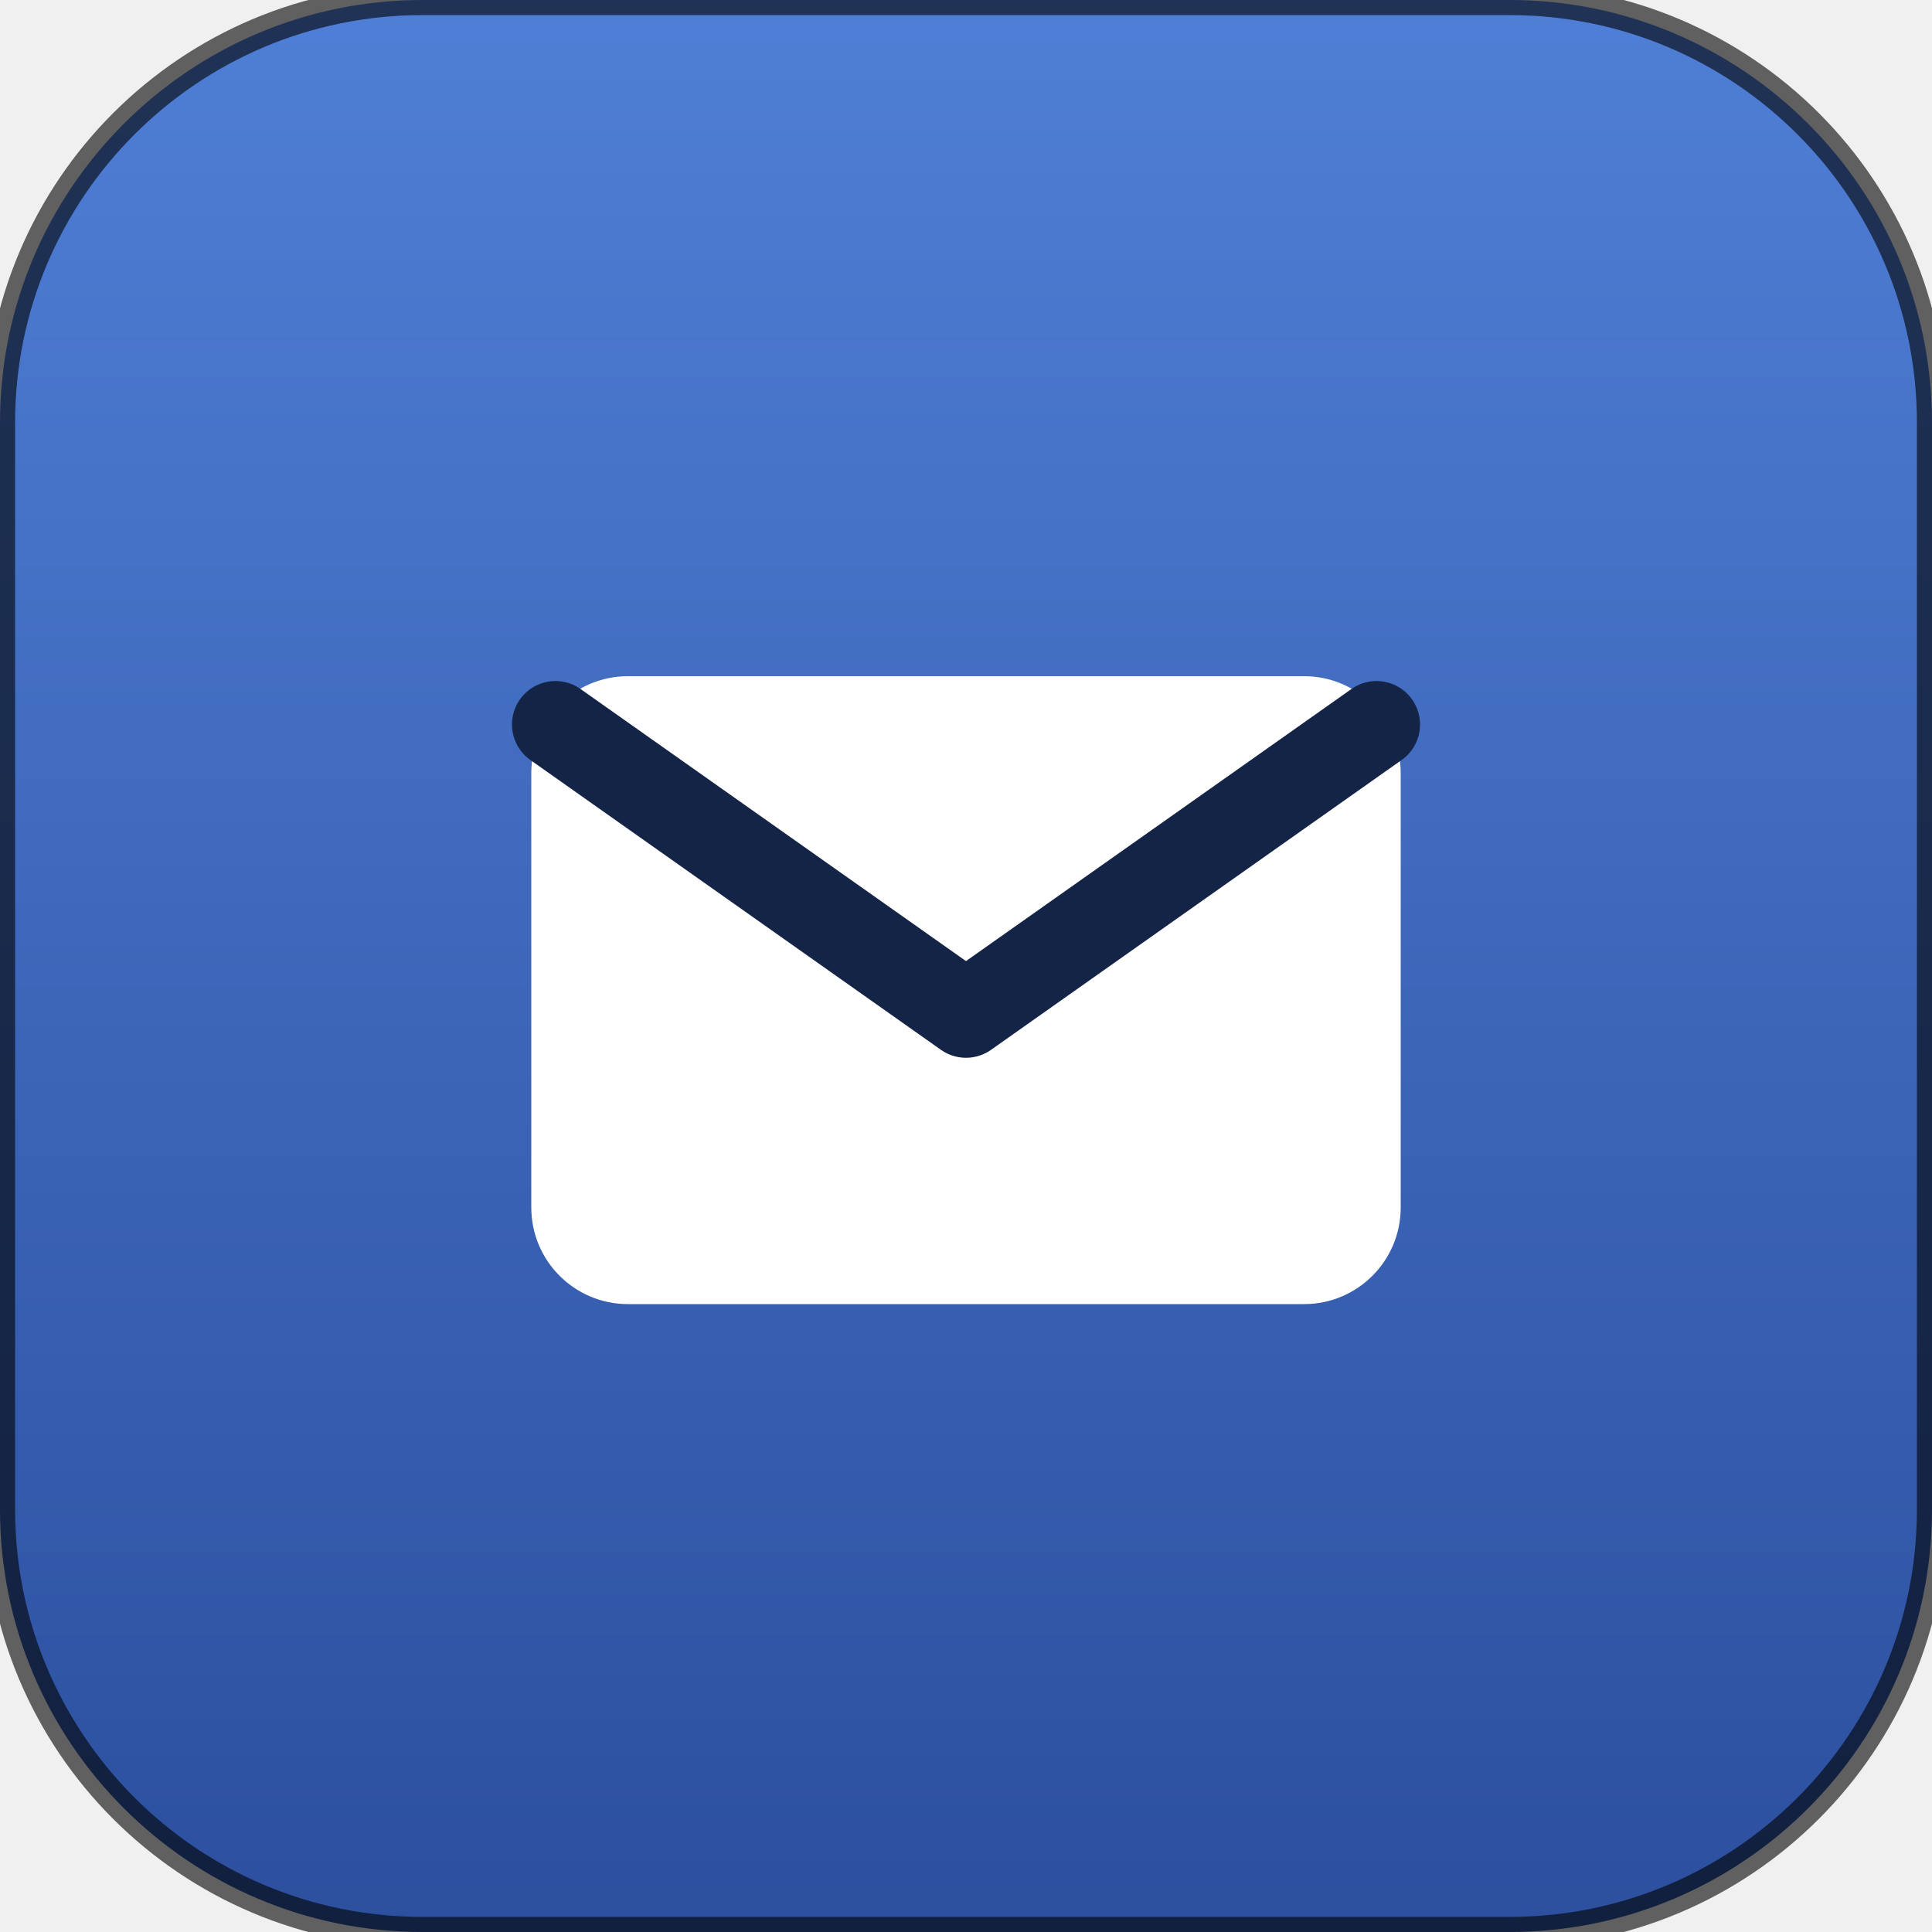
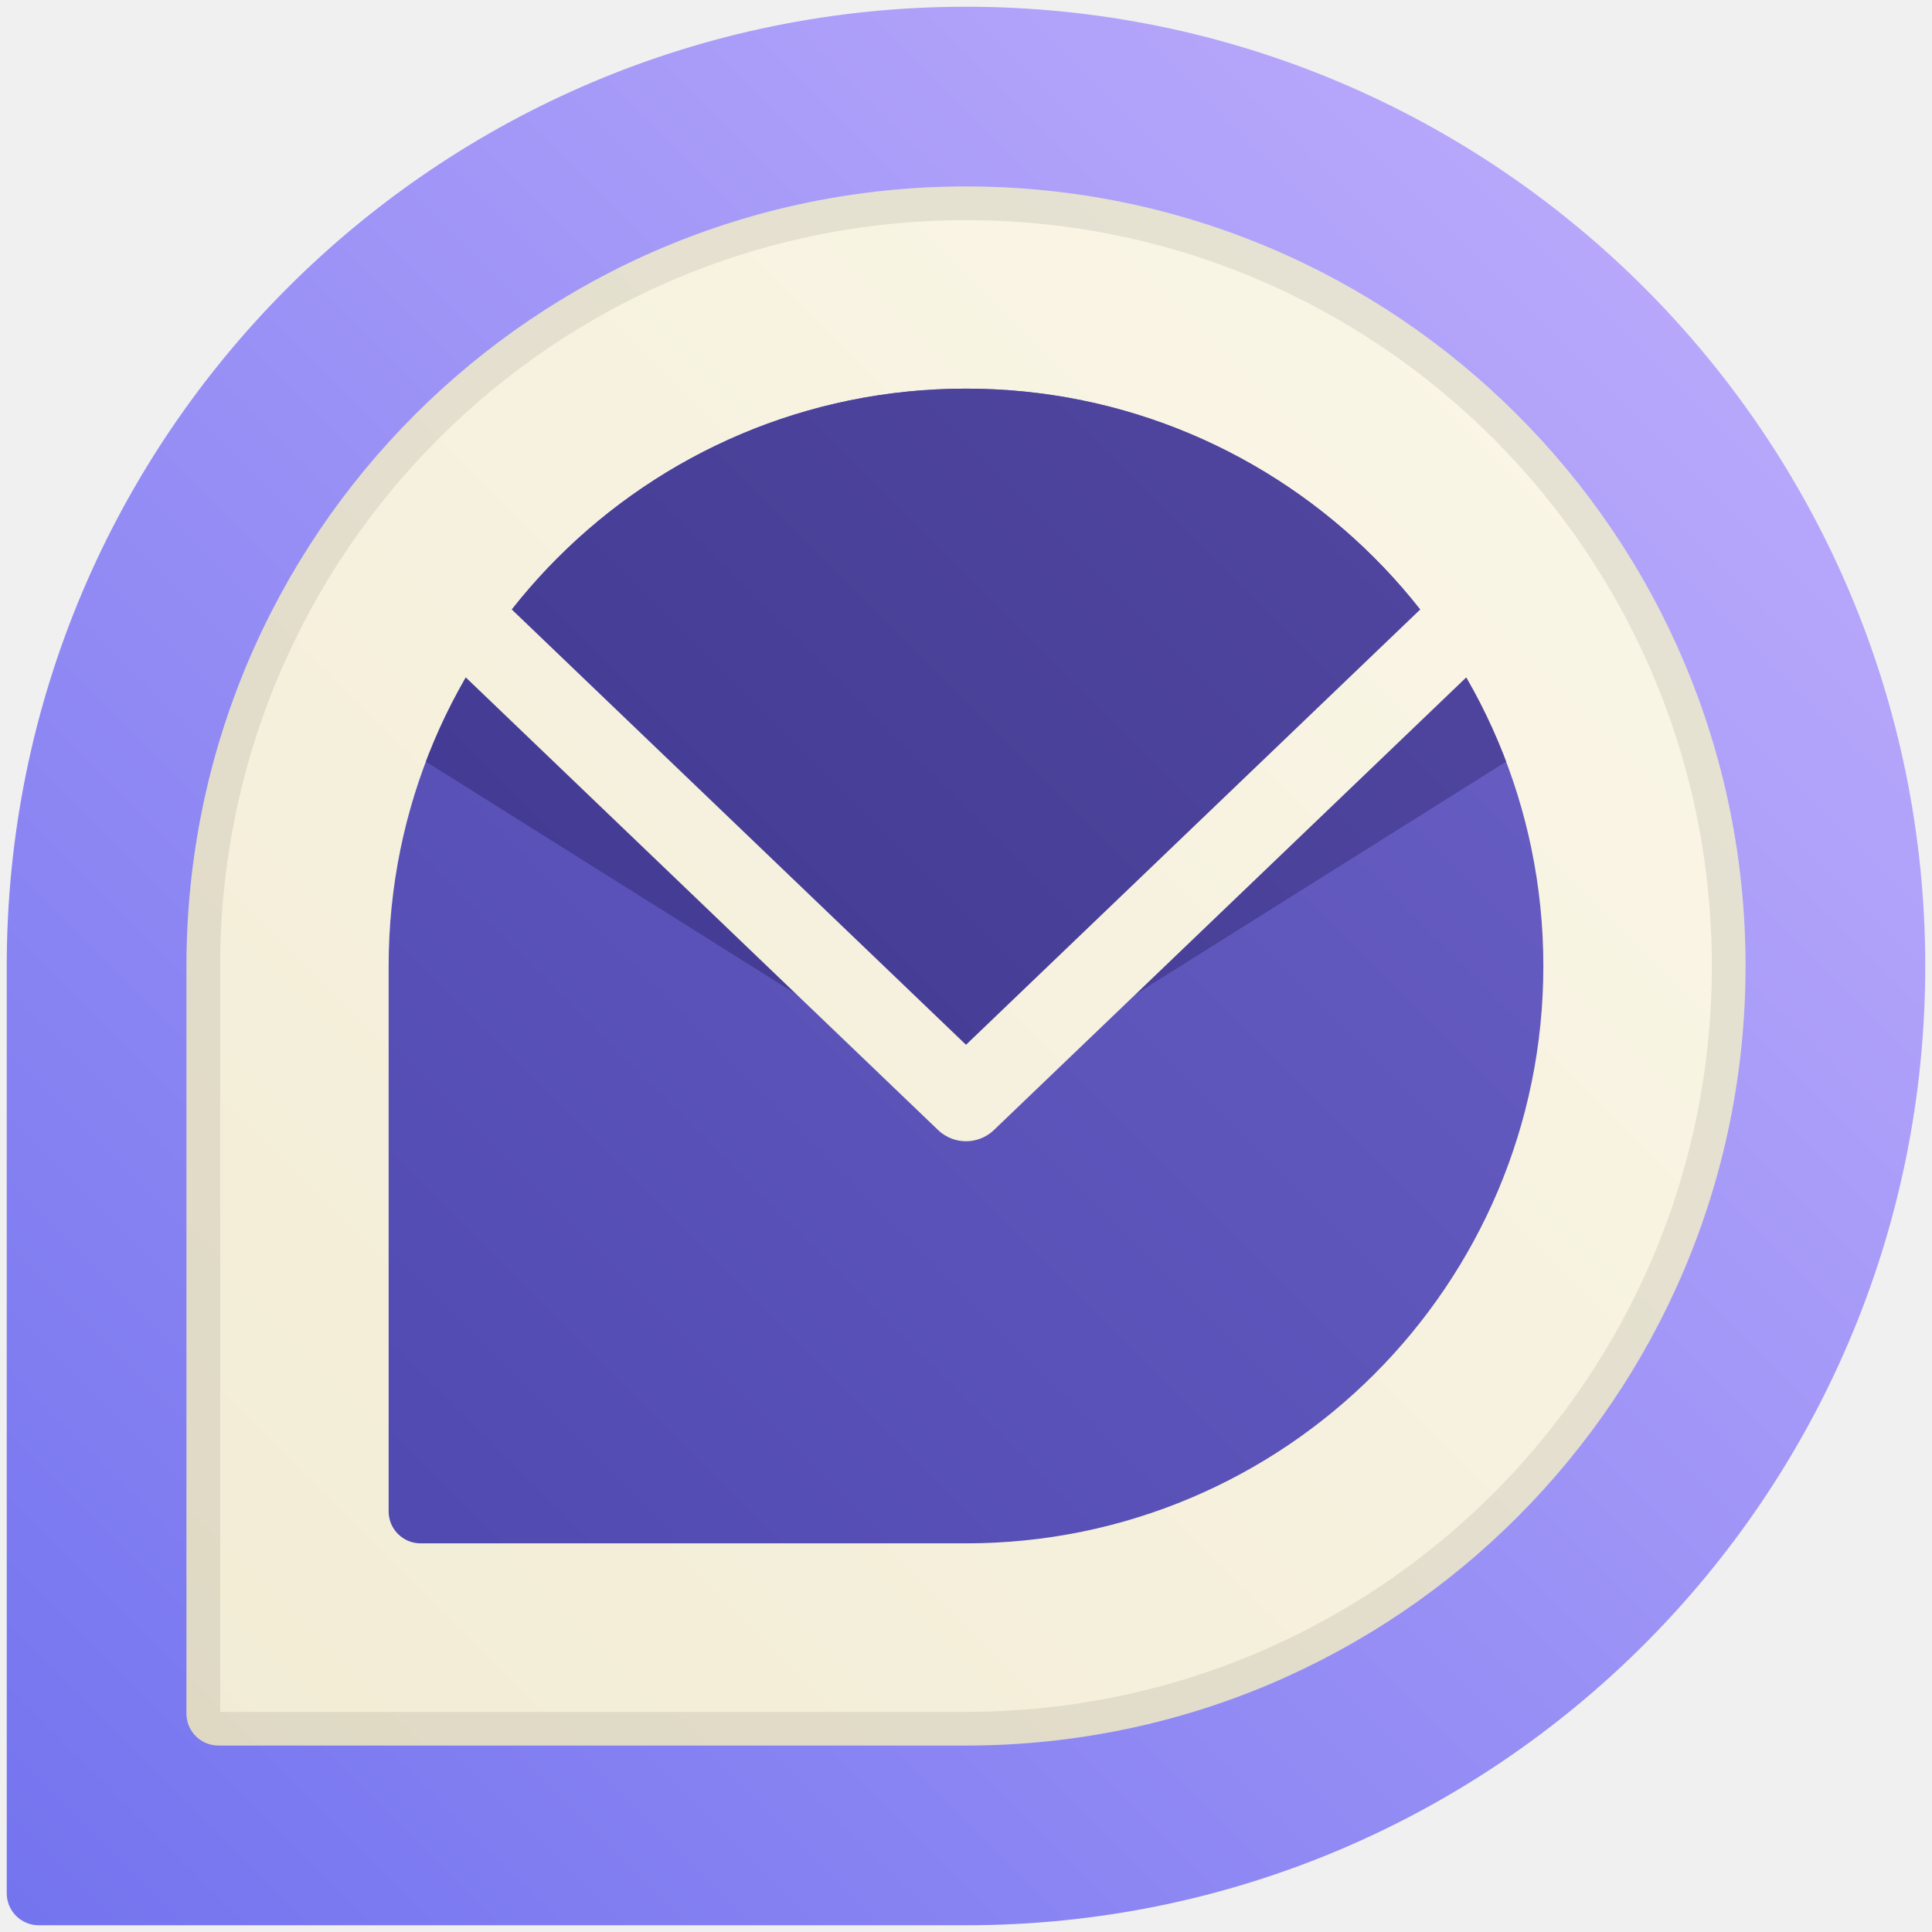
- <svg xmlns="http://www.w3.org/2000/svg" viewBox="0 0 64 64">
+ <svg xmlns="http://www.w3.org/2000/svg" width="86" height="86" viewBox="0 0 86 86">
  <defs>
-     <linearGradient id="bg" x1="0" y1="0" x2="0" y2="1">
-       <stop offset="0" stop-color="#4f7fd6" />
-       <stop offset="1" stop-color="#2c4f9e" />
+     <linearGradient id="gF" gradientUnits="userSpaceOnUse" x1="0.717" y1="85.283" x2="85.283" y2="0.717">
+       <stop offset="0" stop-color="#7474EF" />
+       <stop offset="1" stop-color="#C3B0FD" />
    </linearGradient>
+     <linearGradient id="gD" gradientUnits="userSpaceOnUse" x1="0.717" y1="85.283" x2="85.283" y2="0.717">
+       <stop offset="0" stop-color="#4843AA" />
+       <stop offset="1" stop-color="#7266CA" />
+     </linearGradient>
+     <linearGradient id="gE" gradientUnits="userSpaceOnUse" x1="0.717" y1="85.283" x2="85.283" y2="0.717">
+       <stop offset="0" stop-color="#353086" />
+       <stop offset="1" stop-color="#594DA8" />
+     </linearGradient>
+     <linearGradient id="gL" gradientUnits="userSpaceOnUse" x1="0.717" y1="85.283" x2="85.283" y2="0.717">
+       <stop offset="0" stop-color="#6566C9" />
+       <stop offset="1" stop-color="#928BE4" />
+     </linearGradient>
+     <linearGradient id="gT" gradientUnits="userSpaceOnUse" x1="0.717" y1="85.283" x2="85.283" y2="0.717">
+       <stop offset="0" stop-color="#B2B8F7" />
+       <stop offset="1" stop-color="#D3D2FE" />
+     </linearGradient>
+     <linearGradient id="gC" gradientUnits="userSpaceOnUse" x1="0.717" y1="85.283" x2="85.283" y2="0.717">
+       <stop offset="0" stop-color="#F1EBD3" />
+       <stop offset="1" stop-color="#FCF8EA" />
+     </linearGradient>
+     <radialGradient id="gR" gradientUnits="userSpaceOnUse" cx="40" cy="40" r="24">
+       <stop offset="0" stop-color="#928BE4" />
+       <stop offset="1" stop-color="#4843AA" />
+     </radialGradient>
  </defs>
-   <rect width="64" height="64" rx="14" fill="url(#bg)" />
-   <rect width="64" height="64" rx="14" fill="none" stroke="rgba(0,0,0,0.6)" stroke-width="1" />
-   <g transform="translate(12.8 12.8) scale(1.6)">
-     <rect x="3" y="6" width="18" height="13" rx="2" fill="#ffffff" />
-     <path d="M3.5 7l8.5 6 8.5-6" stroke="#142447" stroke-width="1.8" stroke-linecap="round" stroke-linejoin="round" fill="none" />
-   </g>
+   <path d="M43.000,0.300 H43.000 A42.700,42.700 0 0 1 85.700,43.000 V43.000 A42.700,42.700 0 0 1 43.000,85.700 H1.723 A1.423,1.423 0 0 1 0.300,84.277 V43.000 A42.700,42.700 0 0 1 43.000,0.300 Z" fill="url(#gF)" />
+   <path d="M43.000,8.300 H43.000 A34.700,34.700 0 0 1 77.700,43.000 V43.000 A34.700,34.700 0 0 1 43.000,77.700 H9.723 A1.423,1.423 0 0 1 8.300,76.277 V43.000 A34.700,34.700 0 0 1 43.000,8.300 Z" fill="url(#gC)" />
+   <clipPath id="face">
+     <path d="M43.000,8.300 H43.000 A34.700,34.700 0 0 1 77.700,43.000 V43.000 A34.700,34.700 0 0 1 43.000,77.700 H9.723 A1.423,1.423 0 0 1 8.300,76.277 V43.000 A34.700,34.700 0 0 1 43.000,8.300 Z" />
+   </clipPath>
+   <path d="M43.000,8.300 H43.000 A34.700,34.700 0 0 1 77.700,43.000 V43.000 A34.700,34.700 0 0 1 43.000,77.700 H9.723 A1.423,1.423 0 0 1 8.300,76.277 V43.000 A34.700,34.700 0 0 1 43.000,8.300 Z" fill="none" stroke="#000000" stroke-opacity="0.08" stroke-width="3" clip-path="url(#face)" />
+   <path d="M43.000,17.300 H43.000 A25.700,25.700 0 0 1 68.700,43.000 V43.000 A25.700,25.700 0 0 1 43.000,68.700 H18.723 A1.423,1.423 0 0 1 17.300,67.277 V43.000 A25.700,25.700 0 0 1 43.000,17.300 Z" fill="url(#gD)" />
+   <clipPath id="p1">
+     <path d="M43.000,17.300 H43.000 A25.700,25.700 0 0 1 68.700,43.000 V43.000 A25.700,25.700 0 0 1 43.000,68.700 H18.723 A1.423,1.423 0 0 1 17.300,67.277 V43.000 A25.700,25.700 0 0 1 43.000,17.300 Z" />
+   </clipPath>
+   <path d="M0 22L43 49L86 22V0H0Z" fill="url(#gE)" clip-path="url(#p1)" />
+   <path d="M19 26L43 49L67 26" fill="none" stroke="url(#gC)" stroke-width="3.6" stroke-linecap="round" stroke-linejoin="round" />
</svg>
